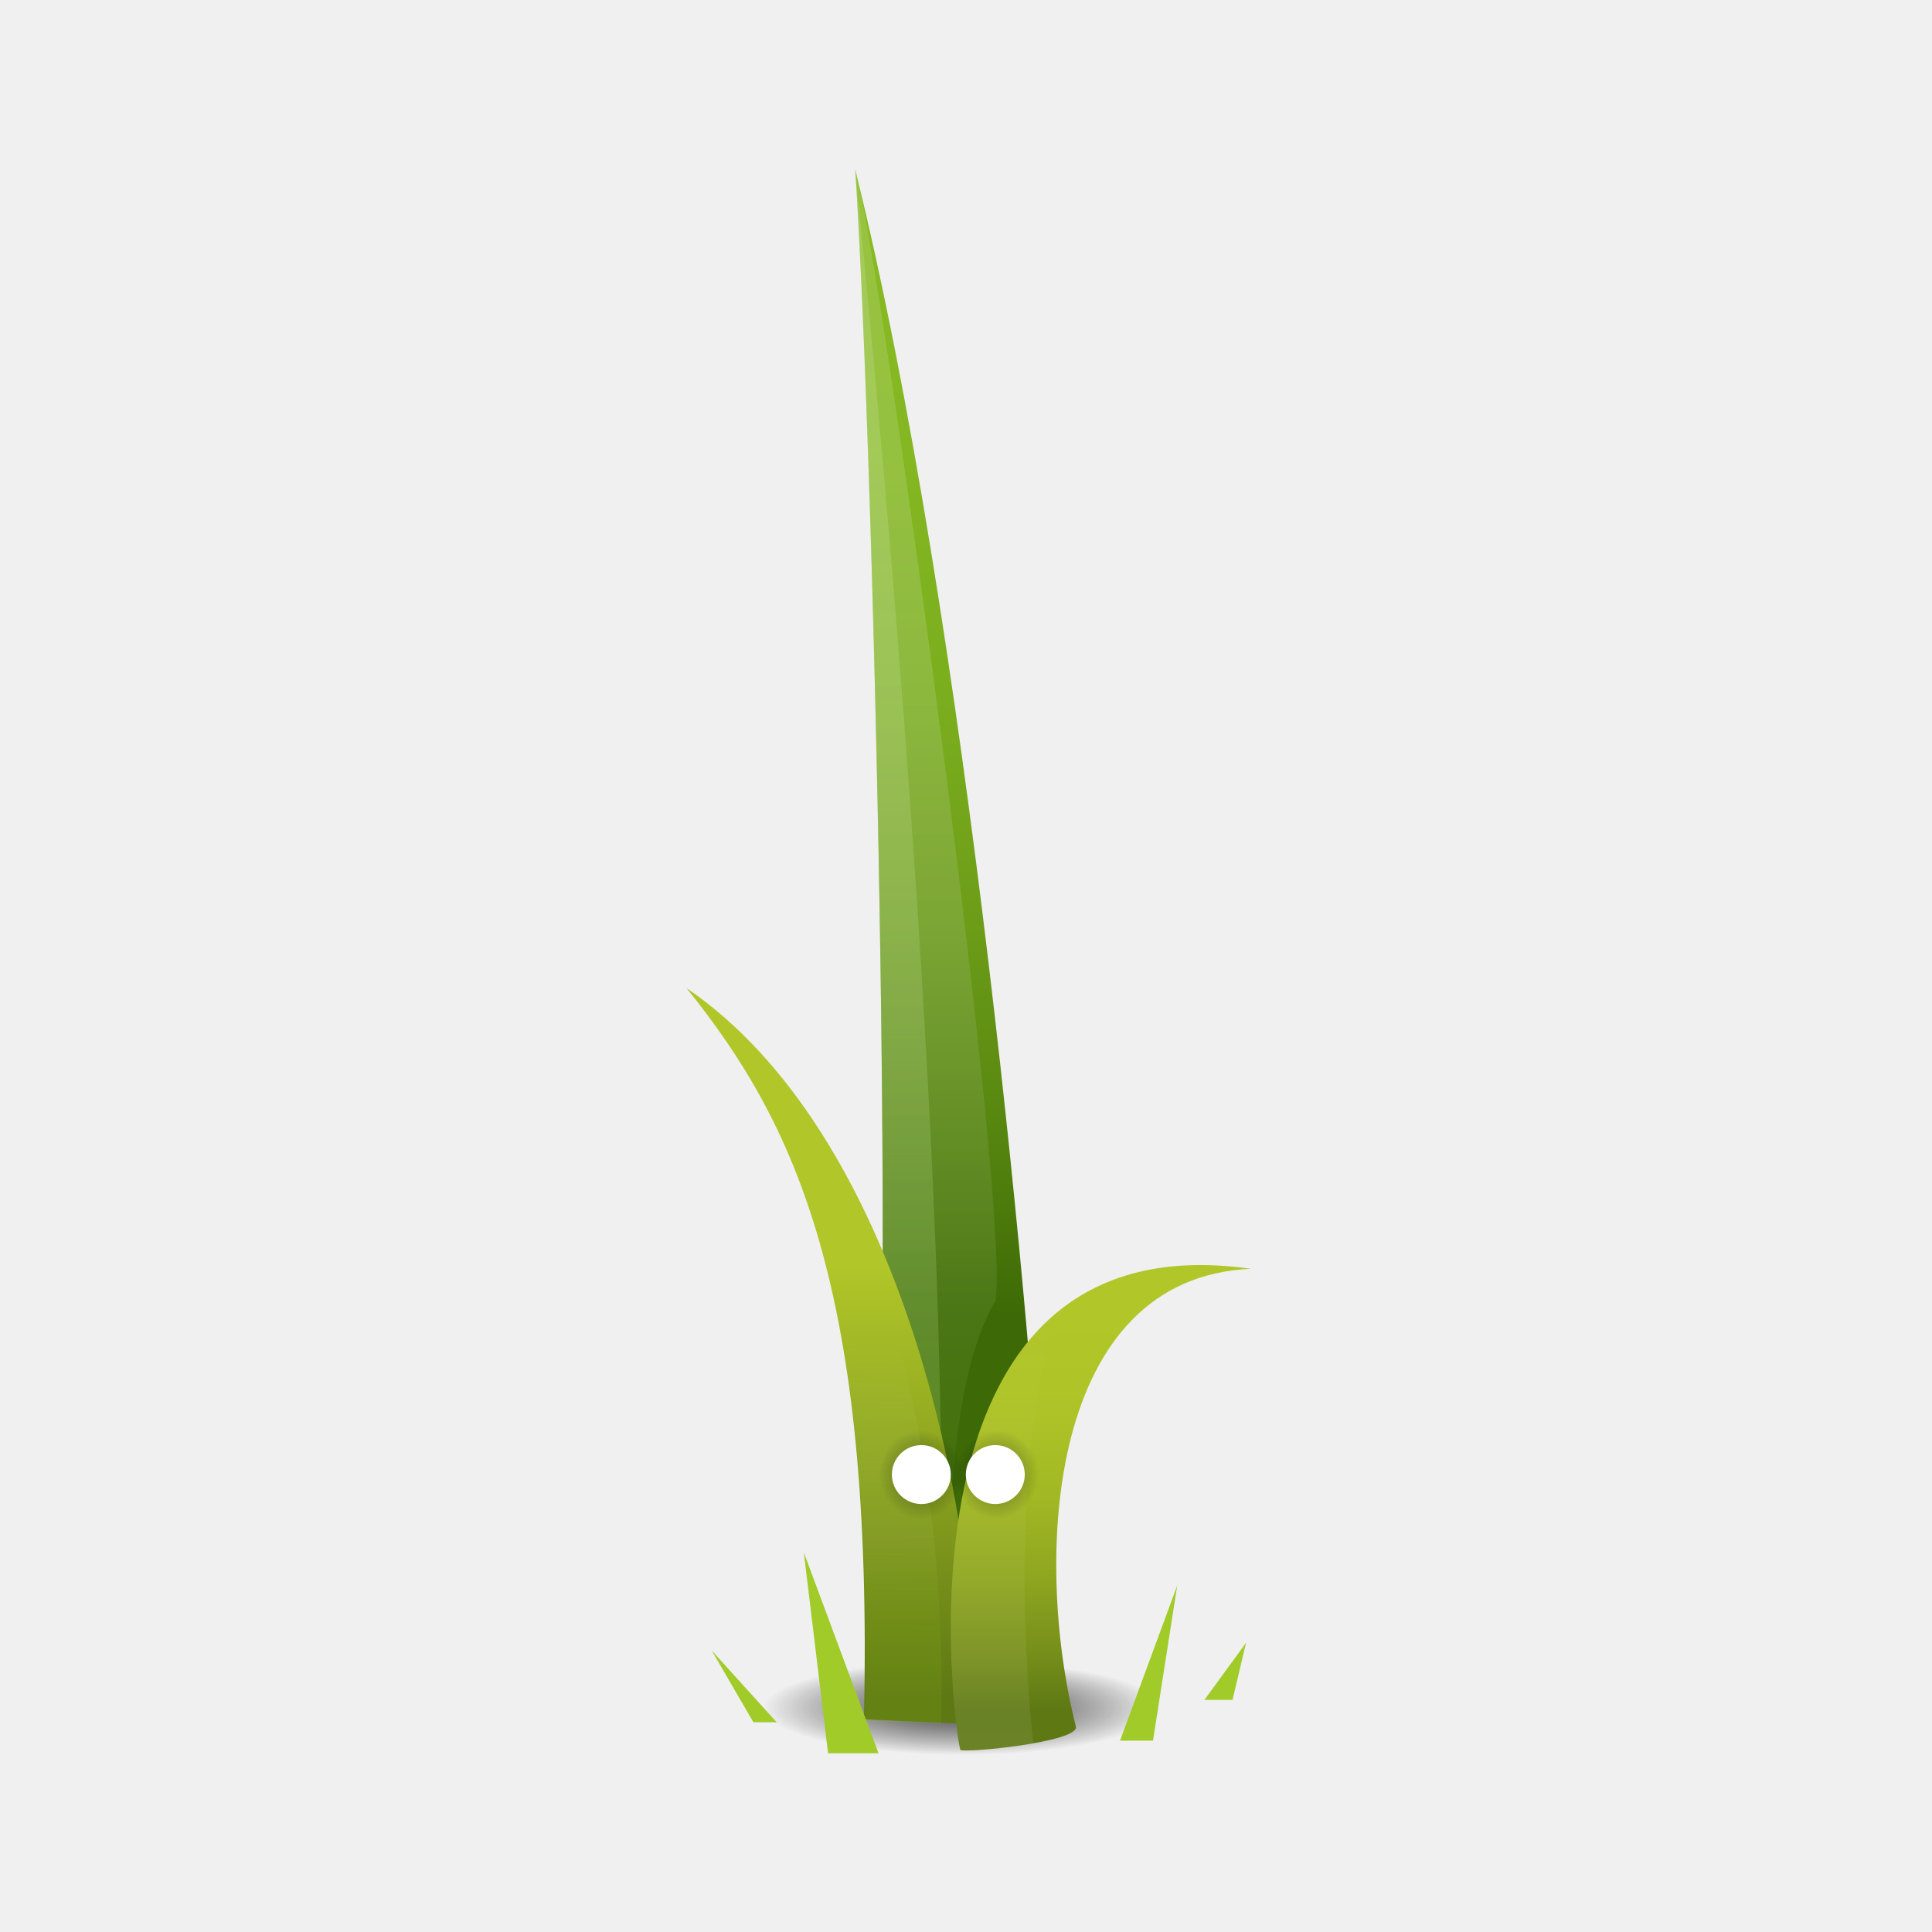
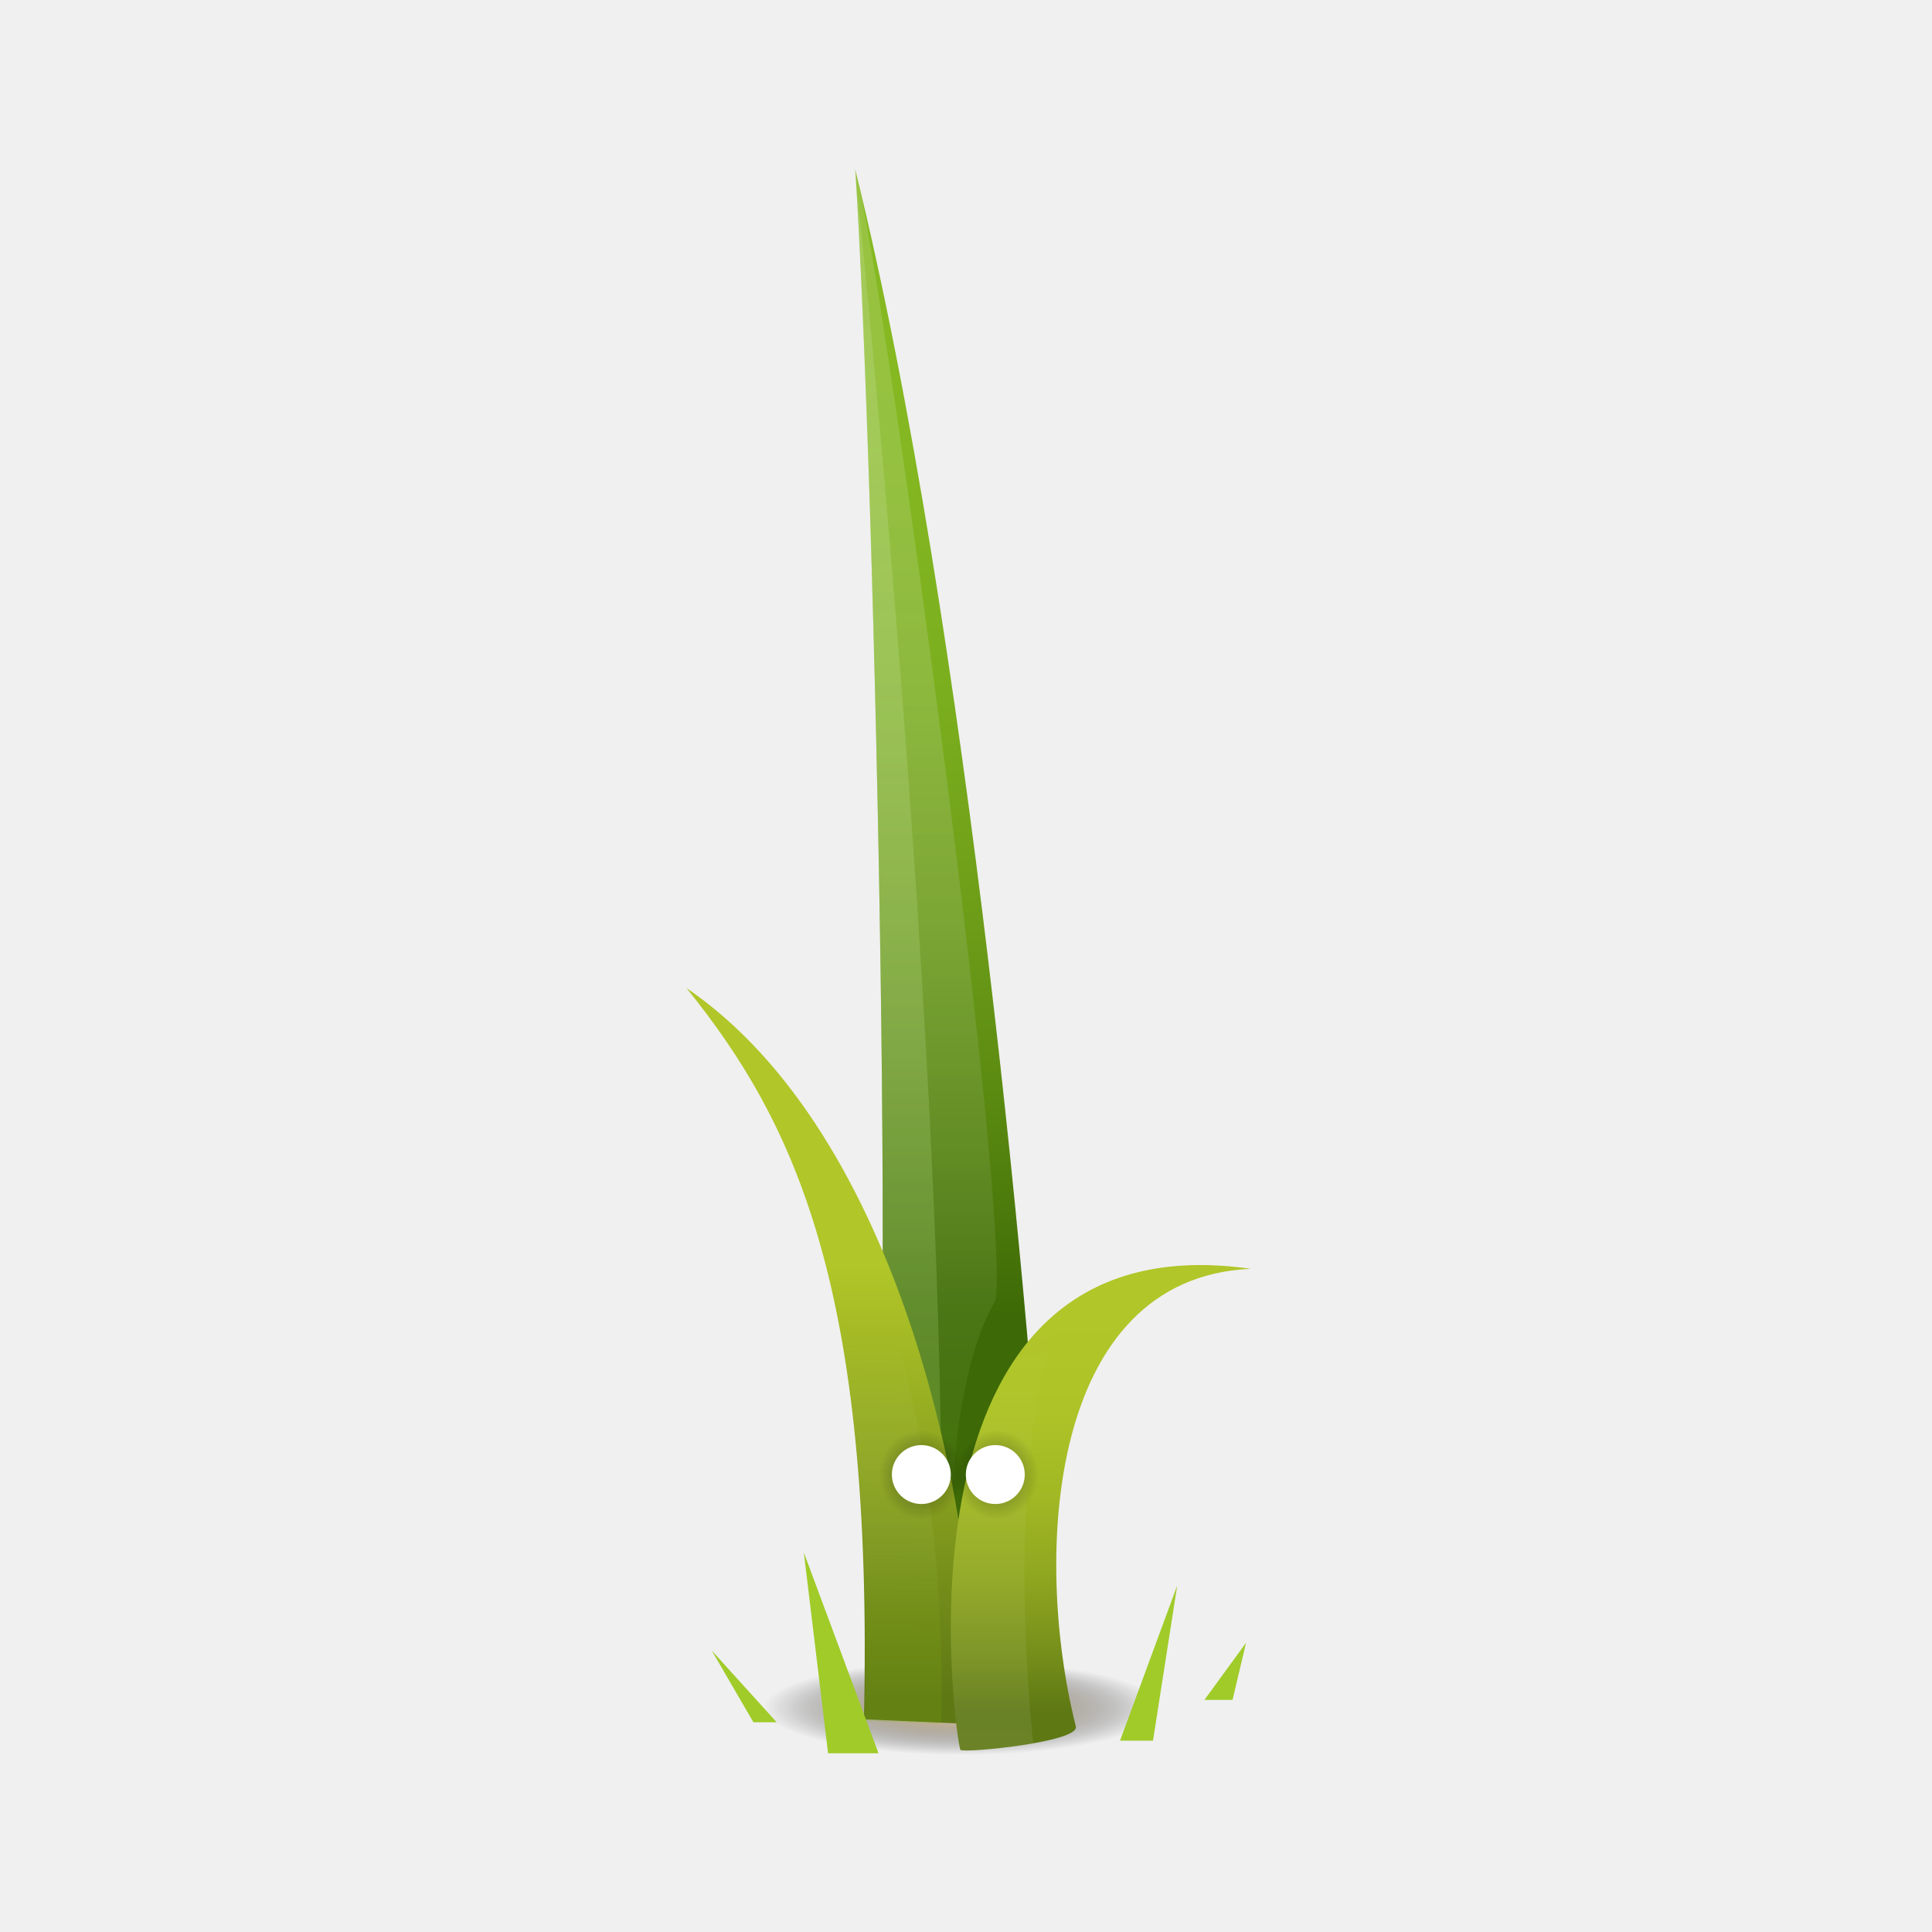
<svg xmlns="http://www.w3.org/2000/svg" width="249" height="249" viewBox="0 0 249 249">
  <radialGradient id="a" cx="124.016" cy="220.12" r="32.624" gradientTransform="matrix(1 0 0 .237 0 167.96)" gradientUnits="userSpaceOnUse">
    <stop offset="0" stop-color="#323232" stop-opacity=".92" />
-     <stop offset=".236" stop-color="#272727" stop-opacity=".644" />
+     <stop offset=".236" stop-color="#AD9161" stop-opacity=".644" />
    <stop offset=".643" stop-color="#0B0B0B" stop-opacity=".167" />
    <stop offset=".785" stop-opacity="0" />
  </radialGradient>
  <ellipse fill="url(#a)" cx="124.016" cy="220.12" rx="34.084" ry="7.039" />
  <linearGradient id="b" gradientUnits="userSpaceOnUse" x1="122.474" y1="169.425" x2="122.474" y2="14.673">
    <stop offset="0" stop-color="#3D6A06" />
    <stop offset=".16" stop-color="#588710" />
    <stop offset=".33" stop-color="#6D9D18" />
    <stop offset=".513" stop-color="#7BAE1E" />
    <stop offset=".721" stop-color="#84B721" />
    <stop offset="1" stop-color="#87BA22" />
  </linearGradient>
  <path fill="url(#b)" d="M111.974 204.34h22.75c-1.39-29.56-9.992-123.874-24.5-182.5 2.625 40.25 5.5 174 1.75 182.5z" />
  <linearGradient id="c" gradientUnits="userSpaceOnUse" x1="115.779" y1="204.597" x2="115.779" y2="22.097">
    <stop offset="0" stop-color="#BBE882" />
    <stop offset=".145" stop-color="#BEE988" stop-opacity=".918" />
    <stop offset=".344" stop-color="#C8EC9A" stop-opacity=".804" />
    <stop offset=".576" stop-color="#D8F2B7" stop-opacity=".672" />
    <stop offset=".83" stop-color="#EEF9E0" stop-opacity=".527" />
    <stop offset="1" stop-color="#FFF" stop-opacity=".43" />
  </linearGradient>
  <path opacity=".28" fill="url(#c)" d="M111.974 204.597h9.284c1.14-66.734-11.034-182.5-11.034-182.5 2.625 40.25 5.5 174 1.75 182.5z" />
  <linearGradient id="d" gradientUnits="userSpaceOnUse" x1="119.343" y1="195.483" x2="119.343" y2="32.756">
    <stop offset="0" stop-color="#48790B" />
    <stop offset=".822" stop-color="#FFF" stop-opacity=".43" />
  </linearGradient>
  <path opacity=".33" fill="url(#d)" d="M112.814 199.318l9.66 2.81s-.635-23.753 5.832-34.502c1.868-12.285-13.484-124.622-17.574-143.7-.17-.7-.337-1.397-.508-2.085 2.394 36.71 4.995 151.168 2.59 177.478z" />
  <g>
    <linearGradient id="e" gradientUnits="userSpaceOnUse" x1="107.103" y1="218.778" x2="107.103" y2="163.132">
      <stop offset="0" stop-color="#5E7814" />
      <stop offset=".509" stop-color="#8AA21F" />
      <stop offset="1" stop-color="#B1C628" />
    </linearGradient>
    <path fill="url(#e)" d="M111.35 221.59l14.374.626c.344-27.89-9.75-76.125-37.25-94.875 14 17.376 24.125 38.626 22.875 94.25z" />
    <linearGradient id="f" gradientUnits="userSpaceOnUse" x1="105.216" y1="209.459" x2="106.073" y2="164.638">
      <stop offset="0" stop-color="#82AF10" />
      <stop offset=".822" stop-color="#FFF" stop-opacity="0" />
    </linearGradient>
    <path opacity=".17" fill="url(#f)" d="M90.414 129.87c13.04 16.99 22.242 38.75 21.047 91.92l9.826.426c.345-10.73.594-67.31-30.872-92.346z" />
  </g>
  <g>
    <linearGradient id="g" gradientUnits="userSpaceOnUse" x1="141.883" y1="220.544" x2="141.883" y2="170.463">
      <stop offset="0" stop-color="#5E7814" />
      <stop offset=".142" stop-color="#758E1A" />
      <stop offset=".345" stop-color="#8FA620" />
      <stop offset=".553" stop-color="#A2B824" />
      <stop offset=".768" stop-color="#ADC327" />
      <stop offset="1" stop-color="#B1C628" />
    </linearGradient>
    <path fill="url(#g)" d="M138.662 222.528c.446 2-14.375 3.438-14.875 3s-10.75-68.875 37.438-62c-26.126 1.125-28.125 36.938-22.563 59z" />
    <linearGradient id="h" gradientUnits="userSpaceOnUse" x1="129.596" y1="224.365" x2="129.596" y2="167.578">
      <stop offset="0" stop-color="#FFF" />
      <stop offset="1" stop-color="#FFF" stop-opacity="0" />
    </linearGradient>
    <path opacity=".08" fill="url(#h)" d="M123.784 225.528c.286.25 5.257-.113 9.377-.845-.61-5.772-3.523-37.26 3.49-55.863-19.457 15.41-13.253 56.37-12.866 56.708z" />
  </g>
  <g>
    <radialGradient id="i" cx="364.971" cy="190.309" r="34.653" gradientTransform="matrix(.176 0 0 .186 64.213 154.668)" gradientUnits="userSpaceOnUse">
      <stop offset="0" stop-color="#323232" />
      <stop offset=".293" stop-color="#252525" stop-opacity=".671" />
      <stop offset=".828" stop-color="#040404" stop-opacity=".07" />
      <stop offset=".89" stop-opacity="0" />
    </radialGradient>
    <ellipse opacity=".47" fill="url(#i)" cx="128.462" cy="190.045" rx="6.623" ry="6.096" />
    <radialGradient id="j" cx="309.772" cy="190.309" r="34.653" gradientTransform="matrix(.176 0 0 .186 64.213 154.668)" gradientUnits="userSpaceOnUse">
      <stop offset="0" stop-color="#323232" />
      <stop offset=".293" stop-color="#252525" stop-opacity=".671" />
      <stop offset=".828" stop-color="#040404" stop-opacity=".07" />
      <stop offset=".89" stop-opacity="0" />
    </radialGradient>
    <ellipse opacity=".47" fill="url(#j)" cx="118.745" cy="190.045" rx="6.623" ry="6.096" />
    <circle fill="#FFF" cx="118.745" cy="190.044" r="3.797" />
    <circle fill="#FFF" cx="128.276" cy="190.044" r="3.797" />
  </g>
  <g fill="#A0CB29">
    <path d="M91.724 212.716l5.375 9.25h3M106.724 225.966h6.5L103.6 200.09M144.35 224.34h4.25l3.124-20M155.224 219.09h3.625l1.75-7.374" />
  </g>
</svg>
